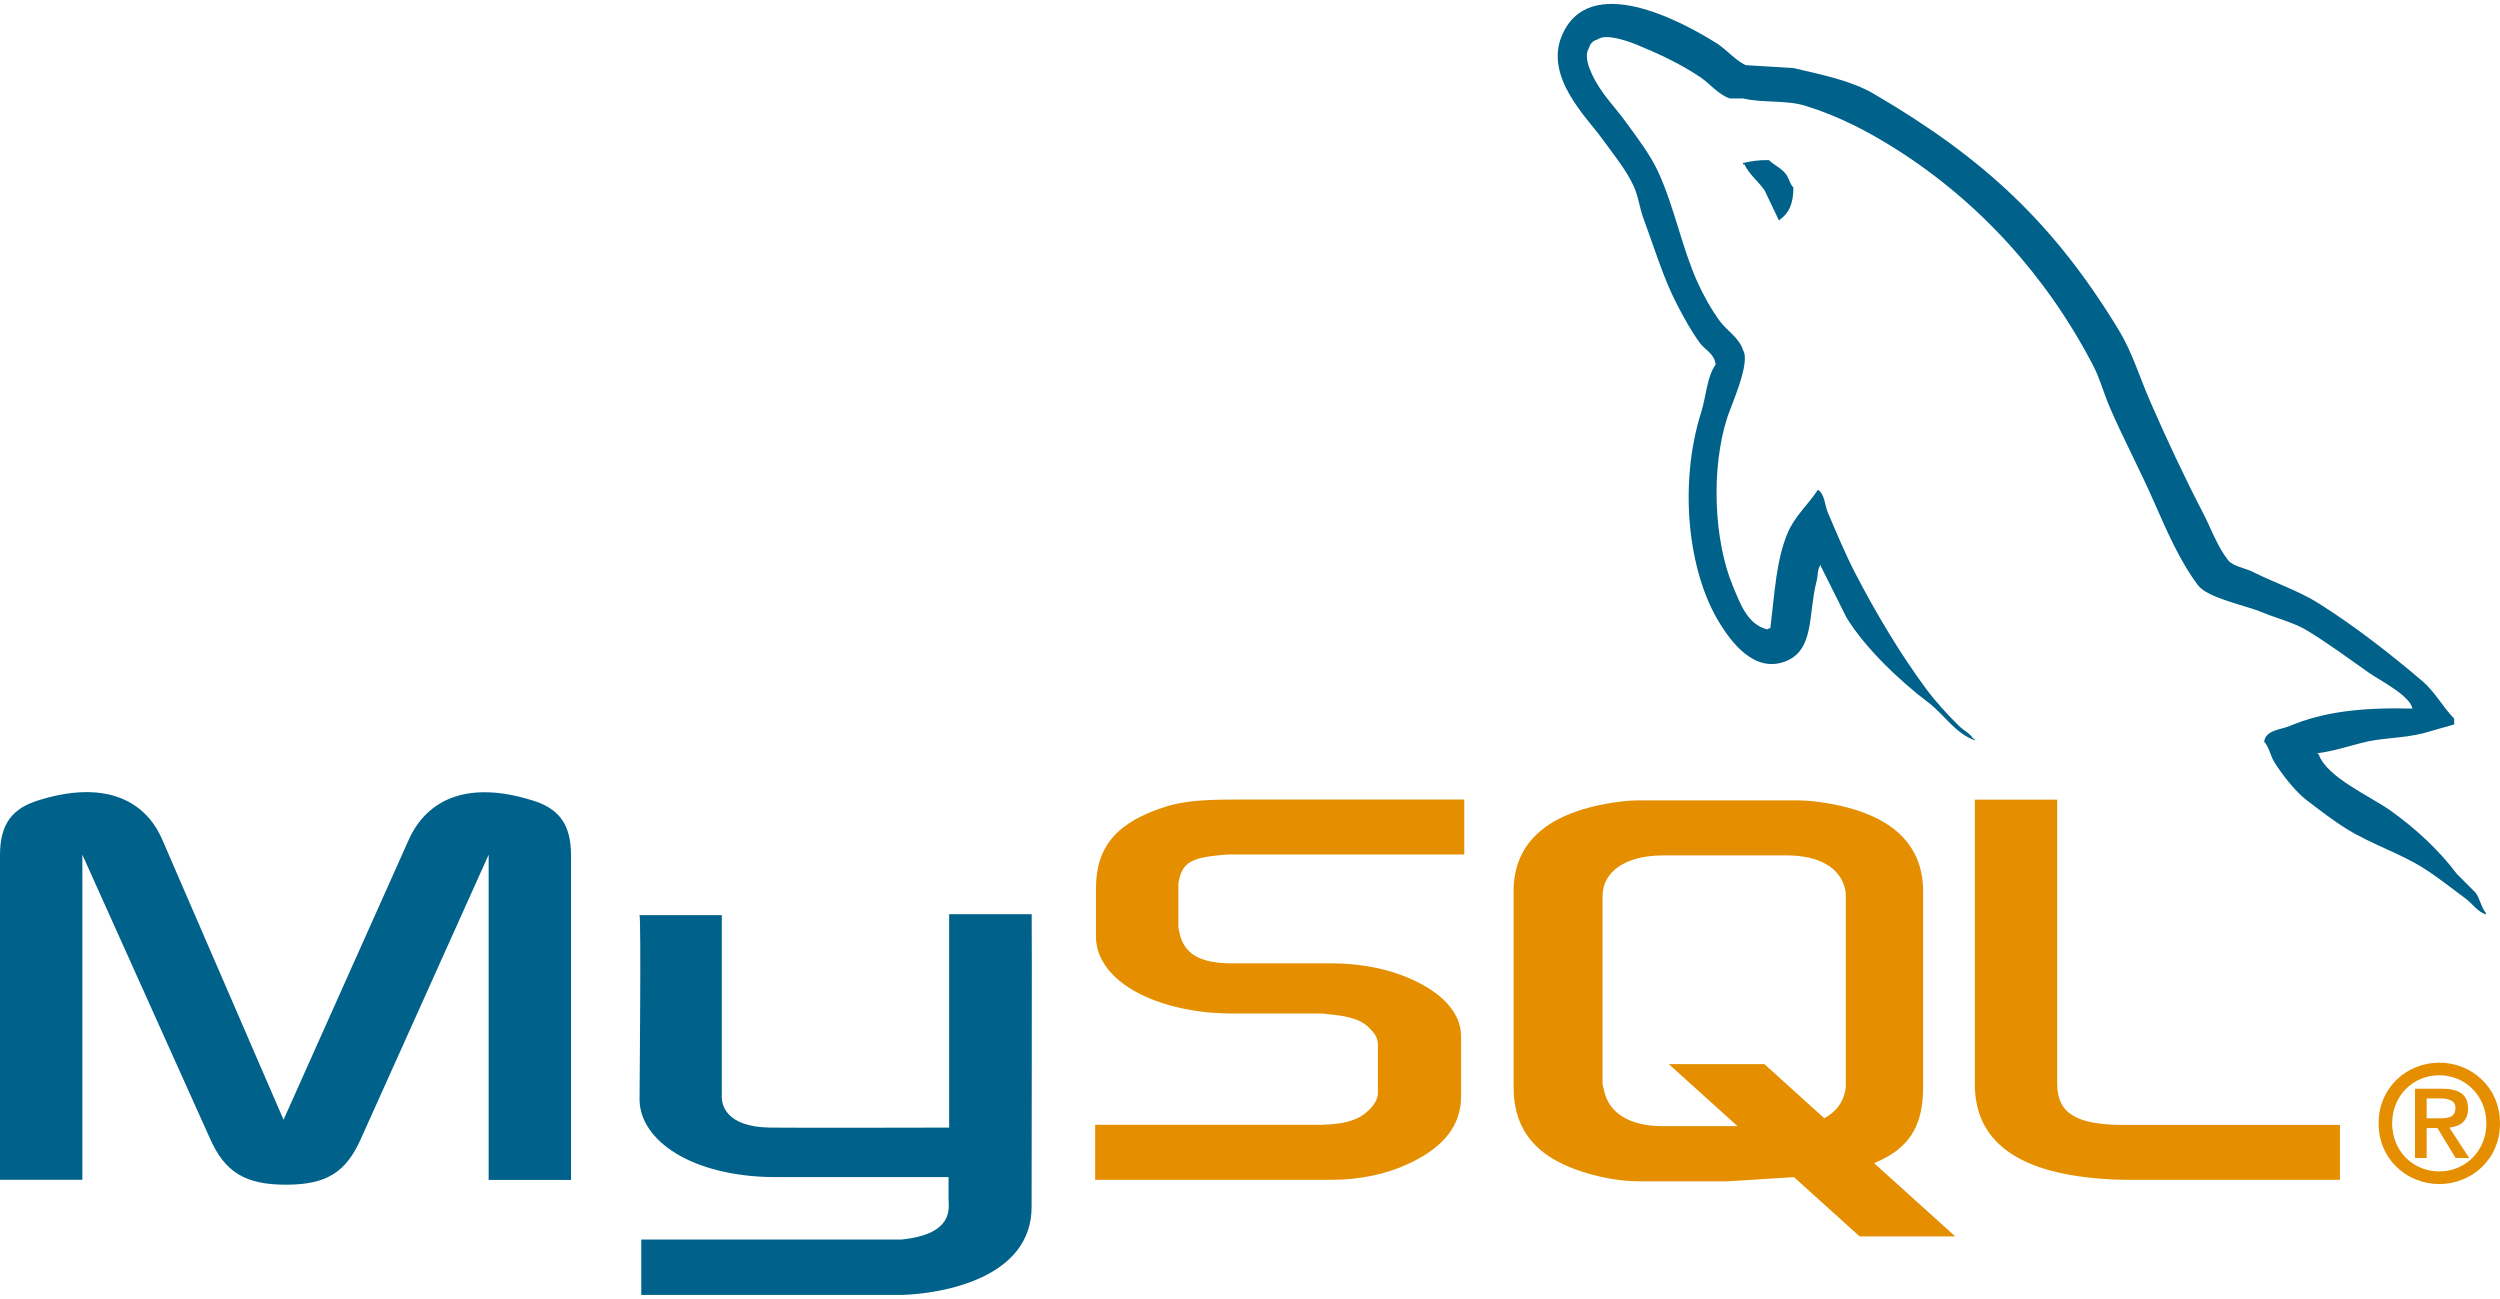
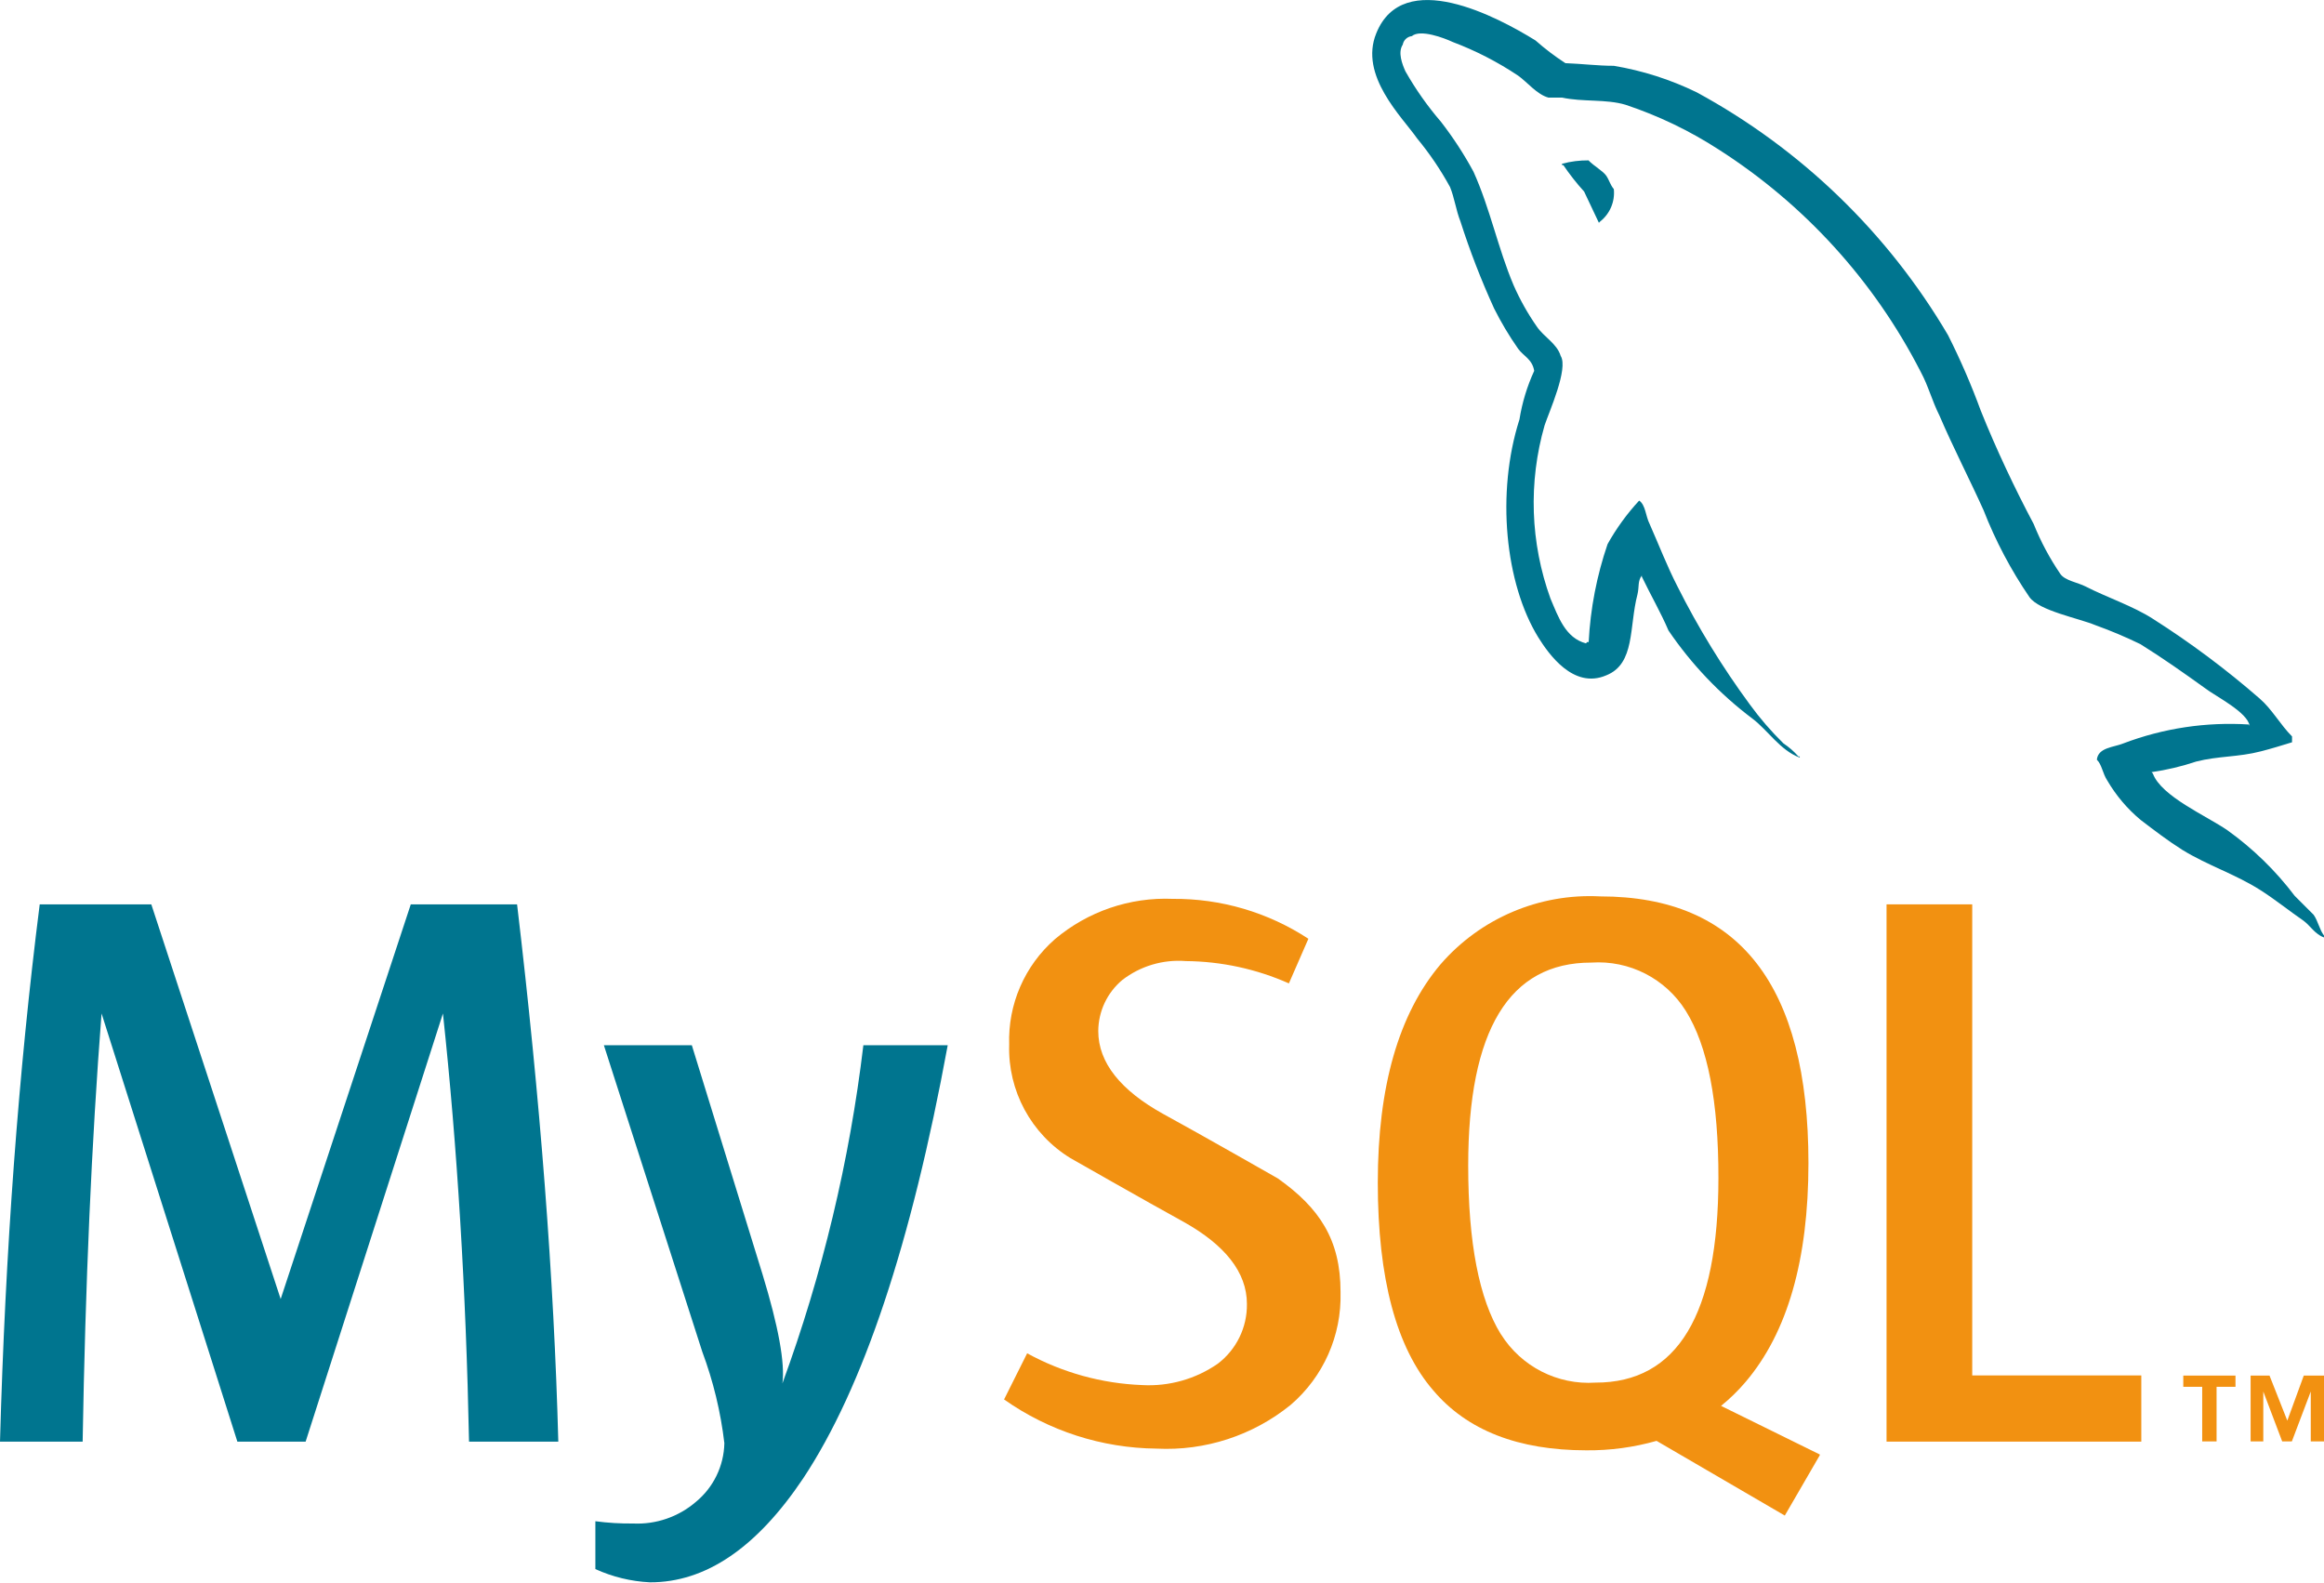
- <svg xmlns="http://www.w3.org/2000/svg" width="256" height="133" viewBox="0 0 204.8 105.765">
-   <path d="M0 96.334h6.747V69.7l10.445 23.227c1.232 2.8 2.92 3.806 6.228 3.806s4.93-.995 6.164-3.806L40.03 69.7v26.644h6.748v-26.6c0-2.595-1.04-3.85-3.18-4.498-5.125-1.6-8.564-.216-10.12 3.244l-10.25 22.923L13.3 68.48c-1.492-3.46-4.995-4.844-10.12-3.244C1.038 65.885 0 67.14 0 69.734v26.6zm52.386-21.686h6.745v14.68c-.063.798.256 2.67 3.952 2.727 1.886.03 14.554 0 14.672 0v-17.48h6.76c.03 0-.007 23.834-.006 23.936.037 5.878-7.294 7.155-10.672 7.254H52.533v-4.54l21.342-.001c4.342-.46 3.83-2.617 3.83-3.344v-1.77h-14.34c-6.672-.06-10.92-2.973-10.973-6.323-.005-.3.144-14.995-.004-15.14z" fill="#00618a" />
-   <path d="M89.716 96.334h19.398c2.27 0 4.477-.475 6.23-1.298 2.92-1.34 4.347-3.157 4.347-5.536v-4.93c0-1.947-1.622-3.763-4.8-4.974-1.687-.65-3.763-.995-5.774-.995h-8.175c-2.724 0-4.022-.822-4.346-2.638-.065-.216-.065-.4-.065-.606v-3.07c0-.173 0-.347.065-.563.324-1.384 1.038-1.774 3.438-2 .195 0 .454-.044.65-.044h19.268v-4.497h-18.944c-2.725 0-4.152.173-5.45.562C91.532 67 89.78 69 89.78 72.46v3.936c0 3.028 3.44 5.623 9.212 6.228.65.043 1.298.086 1.946.086h7.007c.26 0 .52 0 .714.044 2.14.173 3.05.562 3.698 1.34.4.4.52.78.52 1.2v3.936c0 .476-.324 1.082-.973 1.6-.584.52-1.557.865-2.855.952-.26 0-.454.043-.713.043h-18.62v4.498zm72.064-7.828c0 4.628 3.438 7.223 10.38 7.742a29.45 29.45 0 0 0 1.946.086h17.582v-4.498h-17.712c-3.957 0-5.45-.995-5.45-3.374v-23.27h-6.747v23.312zm-37.785.234V72.705c0-4.074 2.86-6.545 8.516-7.325a12.94 12.94 0 0 1 1.821-.13h12.807a13.87 13.87 0 0 1 1.886.13c5.656.78 8.516 3.25 8.516 7.325V88.74c0 3.305-1.215 5.074-4.015 6.227l6.646 6h-7.834l-5.377-4.854-5.413.343h-7.216c-1.235 0-2.535-.174-3.966-.564-4.3-1.17-6.37-3.424-6.37-7.152zm7.283-.4c0 .217.065.433.13.694.4 1.864 2.145 2.904 4.8 2.904h6.13l-5.63-5.083h7.834l4.9 4.433c.905-.482 1.5-1.22 1.7-2.167.065-.216.065-.433.065-.65V73.096c0-.173 0-.4-.065-.607-.4-1.733-2.146-2.73-4.746-2.73H136.22c-3 0-4.94 1.3-4.94 3.337v15.256z" fill="#e48e00" />
-   <g fill="#00618a">
-     <path d="M197.624 57.73c-4.147-.112-7.316.273-10.024 1.415-.77.325-1.997.333-2.123 1.298.423.443.49 1.105.825 1.65.647 1.047 1.74 2.45 2.713 3.184 1.064.803 2.16 1.663 3.303 2.36 2.03 1.238 4.296 1.945 6.25 3.184 1.152.73 2.296 1.65 3.42 2.476.555.408.93 1.042 1.65 1.297v-.118c-.38-.483-.477-1.147-.825-1.65l-1.533-1.533c-1.5-2-3.402-3.737-5.425-5.19-1.613-1.158-5.224-2.722-5.897-4.6l-.118-.118c1.144-.13 2.483-.543 3.54-.825 1.773-.475 3.358-.353 5.19-.825l2.477-.708v-.472c-.926-.95-1.586-2.207-2.595-3.066-2.64-2.25-5.523-4.495-8.49-6.37-1.646-1.04-3.68-1.714-5.425-2.595-.587-.296-1.618-.45-2.005-.944-.916-1.168-1.415-2.65-2.122-4-1.48-2.85-2.934-5.964-4.246-8.963-.895-2.045-1.48-4.062-2.594-5.897-5.355-8.804-11.12-14.118-20.048-19.34-1.9-1.11-4.187-1.55-6.605-2.123l-3.892-.236c-.792-.33-1.616-1.3-2.36-1.77-2.958-1.87-10.545-5.933-12.736-.6-1.383 3.373 2.067 6.664 3.302 8.374.866 1.2 1.976 2.543 2.594 3.892.407.886.478 1.775.826 2.713.857 2.3 1.603 4.823 2.712 6.958.56 1.08 1.178 2.218 1.887 3.184.435.593 1.18.854 1.297 1.77-.728 1.02-.77 2.6-1.18 3.892-1.843 5.812-1.148 13.035 1.533 17.337.823 1.32 2.76 4.152 5.425 3.066 2.33-.95 1.8-3.89 2.477-6.486.15-.59.058-1.02.354-1.415v.118l2.123 4.245c1.57 2.53 4.36 5.175 6.722 6.96 1.225.925 2.2 2.525 3.774 3.066v-.118h-.118c-.307-.48-.787-.677-1.18-1.06-.923-.905-1.95-2.03-2.713-3.066-2.15-2.918-4.048-6.11-5.778-9.435-.826-1.587-1.545-3.338-2.24-4.953-.268-.623-.265-1.564-.825-1.887-.763 1.184-1.887 2.14-2.477 3.538-.944 2.234-1.066 4.958-1.415 7.784-.207.074-.115.023-.236.118-1.642-.396-2.22-2.087-2.83-3.538-1.544-3.67-1.83-9.576-.472-13.798.35-1.092 1.94-4.534 1.297-5.543-.307-1.007-1.32-1.6-1.887-2.36-.7-.95-1.402-2.204-1.887-3.302-1.264-2.86-1.854-6.07-3.184-8.963-.636-1.382-1.71-2.78-2.594-4-.978-1.36-2.073-2.364-2.83-4-.27-.585-.636-1.52-.236-2.123a.93.93 0 0 1 .708-.708c.684-.527 2.59.175 3.302.472 1.89.786 3.47 1.534 5.072 2.595.77.5 1.547 1.496 2.476 1.77h1.06c1.66.382 3.52.12 5.07.59 2.742.833 5.198 2.13 7.43 3.538 6.798 4.292 12.355 10.402 16.157 17.7.612 1.173.876 2.294 1.415 3.538 1.087 2.5 2.456 5.093 3.538 7.547 1.08 2.45 2.13 4.92 3.656 6.958.802 1.07 3.9 1.646 5.307 2.24.987.417 2.603.852 3.538 1.415 1.785 1.077 3.515 2.36 5.19 3.54.837.59 3.41 1.883 3.538 2.948z" />
-     <path d="M144.91 12.798c-.865-.016-1.476.094-2.123.236v.118h.118c.412.848 1.14 1.393 1.65 2.123l1.18 2.476.118-.118c.73-.515 1.065-1.338 1.06-2.595-.293-.308-.336-.694-.59-1.062-.337-.49-1-.768-1.415-1.18z" fill-rule="evenodd" />
-   </g>
-   <path d="M194.855 91.708c0 2.97 2.347 4.972 4.972 4.972s4.972-2.002 4.972-4.972-2.347-4.972-4.972-4.972-4.972 2.002-4.972 4.972zm8.83 0c0 2.254-1.723 3.938-3.86 3.938-2.16 0-3.86-1.684-3.86-3.938s1.698-3.938 3.86-3.938c2.135 0 3.86 1.684 3.86 3.938zm-2.52 2.838h1.113l-1.63-2.492c.875-.093 1.537-.518 1.537-1.552 0-1.154-.73-1.63-2.134-1.63h-2.215v5.675h.955v-2.453h.888l1.485 2.453zm-2.374-3.25v-1.63h1.1c.57 0 1.26.106 1.26.77 0 .795-.623.862-1.34.862h-1.02z" fill="#e48e00" fill-rule="evenodd" />
+ <svg xmlns="http://www.w3.org/2000/svg" id="Layer_1" data-name="Layer 1" viewBox="0 0 122.88 83.67">
+   <defs>
+     <style>.cls-1,.cls-4{fill:#00758f;}.cls-2,.cls-3{fill:#f29111;}.cls-3,.cls-4{fill-rule:evenodd;}</style>
+   </defs>
+   <path class="cls-1" d="M29.54,76.23H24.8q-.24-12-1.38-22.64h0L16.16,76.23H12.55L5.37,53.59h0q-.79,10.19-1,22.64H0Q.42,61.08,2.1,47.82H8l6.84,20.87h0l6.88-20.87h5.62q1.84,15.52,2.18,28.41Zm0,0Z" />
+   <path class="cls-1" d="M50.11,55.27Q47.22,71,42.47,78.17q-3.69,5.51-8.1,5.5a7.89,7.89,0,0,1-2.89-.7V80.44a14.05,14.05,0,0,0,2,.12,4.74,4.74,0,0,0,3.31-1.14,4.13,4.13,0,0,0,1.51-3.11,20.77,20.77,0,0,0-1.17-4.84l-5.2-16.2h4.65l3.74,12.12q1.26,4.13,1.05,5.76a79.31,79.31,0,0,0,4.28-17.88Zm0,0Z" />
+   <path class="cls-2" d="M70.88,68.35a7.56,7.56,0,0,1-2.64,5.94,10.42,10.42,0,0,1-7.09,2.31A14.22,14.22,0,0,1,53.09,74l1.22-2.44a13.76,13.76,0,0,0,6.08,1.68,6.39,6.39,0,0,0,4-1.13,3.9,3.9,0,0,0,1.54-3.16c0-1.68-1.17-3.12-3.33-4.33-2-1.1-6-3.38-6-3.38a6.79,6.79,0,0,1-3.24-6,7.09,7.09,0,0,1,2.42-5.58,9.06,9.06,0,0,1,6.23-2.13,12.87,12.87,0,0,1,7.17,2.11L68.15,52a13.74,13.74,0,0,0-5.45-1.18,4.87,4.87,0,0,0-3.36,1,3.55,3.55,0,0,0-1.27,2.7c0,1.68,1.2,3.14,3.41,4.37,2,1.09,6.08,3.42,6.08,3.42,2.22,1.57,3.32,3.25,3.32,6Zm0,0Z" />
+   <path class="cls-3" d="M79.35,70.54c-1.14-1.85-1.72-4.82-1.72-8.91q0-10.74,6.51-10.73a5.45,5.45,0,0,1,5,2.56q1.73,2.77,1.72,8.84,0,10.82-6.5,10.81a5.47,5.47,0,0,1-5-2.56Zm16.87,6.37L91,74.34a9.72,9.72,0,0,0,1.3-1.27q3.32-3.91,3.32-11.57,0-14.1-11-14.1A10.44,10.44,0,0,0,76.16,51q-3.31,3.92-3.31,11.53t2.94,11c1.78,2.1,4.48,3.16,8.09,3.16a13.16,13.16,0,0,0,3.71-.5l6.78,3.95,1.85-3.19Zm0,0Z" />
+   <polygon class="cls-2" points="113.22 76.23 99.75 76.23 99.75 47.82 104.28 47.82 104.28 72.73 113.22 72.73 113.22 76.23 113.22 76.23" />
+   <path class="cls-2" d="M116.45,76.22h.75V73.33h1v-.59h-2.76v.59h1v2.89Zm5.72,0h.71V72.74h-1.07l-.87,2.38L120,72.74h-1v3.48h.67V73.58h0l1,2.64h.51l1-2.64v2.64Zm0,0Z" />
+   <path class="cls-4" d="M118.91,38.31a15.86,15.86,0,0,0-6.64,1c-.51.21-1.33.21-1.4.86.27.27.3.72.55,1.1a7.87,7.87,0,0,0,1.77,2.09c.72.55,1.44,1.1,2.2,1.58,1.33.82,2.84,1.3,4.13,2.13.76.48,1.51,1.09,2.27,1.61.37.27.61.72,1.09.89v-.1c-.24-.31-.31-.76-.55-1.1l-1-1a16.49,16.49,0,0,0-3.56-3.47c-1.1-.76-3.5-1.79-3.94-3l-.07-.07a13.51,13.51,0,0,0,2.36-.56c1.17-.3,2.23-.23,3.42-.54.55-.14,1.1-.31,1.65-.48v-.31c-.62-.62-1.06-1.44-1.71-2a46.9,46.9,0,0,0-5.65-4.22c-1.06-.68-2.43-1.13-3.56-1.71-.41-.21-1.09-.31-1.33-.66a13.87,13.87,0,0,1-1.41-2.64c-1-1.88-2-4-2.8-6A37.42,37.42,0,0,0,103,17.72,34.56,34.56,0,0,0,89.71,4.88a16.08,16.08,0,0,0-4.38-1.4c-.85,0-1.71-.11-2.56-.14a13.4,13.4,0,0,1-1.58-1.2c-2-1.24-7-3.91-8.42-.38C71.85,4,74.14,6.19,74.93,7.32a16.35,16.35,0,0,1,1.74,2.57c.24.59.31,1.21.55,1.82A41.7,41.7,0,0,0,79,16.31a16.86,16.86,0,0,0,1.27,2.13c.27.38.75.55.85,1.17a9.9,9.9,0,0,0-.78,2.57c-1.24,3.88-.76,8.68,1,11.53.54.86,1.85,2.75,3.59,2,1.54-.61,1.2-2.57,1.65-4.28.1-.42,0-.69.23-1v.06c.48,1,1,1.89,1.41,2.85A19.65,19.65,0,0,0,92.66,38c.82.62,1.47,1.68,2.5,2.06V40h-.07a4,4,0,0,0-.79-.69,16.31,16.31,0,0,1-1.78-2.06A43.24,43.24,0,0,1,88.69,31c-.55-1.07-1-2.24-1.47-3.3-.21-.41-.21-1-.55-1.23A12,12,0,0,0,85,28.77a19,19,0,0,0-1,5.18c-.14,0-.07,0-.14.07-1.09-.28-1.47-1.41-1.88-2.37a14.85,14.85,0,0,1-.31-9.16c.24-.72,1.27-3,.85-3.67-.2-.66-.89-1-1.26-1.55a12.77,12.77,0,0,1-1.23-2.19c-.82-1.93-1.24-4.05-2.12-6a19.24,19.24,0,0,0-1.72-2.64,16.78,16.78,0,0,1-1.88-2.67c-.17-.38-.41-1-.14-1.41a.55.55,0,0,1,.48-.45c.45-.38,1.71.1,2.16.31A17.11,17.11,0,0,1,80.27,4c.48.34,1,1,1.6,1.16h.72c1.1.24,2.33.07,3.36.38a21.63,21.63,0,0,1,4.93,2.37,30.37,30.37,0,0,1,10.67,11.74c.42.78.59,1.51,1,2.33.72,1.68,1.61,3.4,2.33,5a22.85,22.85,0,0,0,2.43,4.6c.52.72,2.57,1.1,3.49,1.48a23.92,23.92,0,0,1,2.37,1c1.16.72,2.32,1.54,3.42,2.33.54.42,2.26,1.27,2.36,2Zm0,0Z" />
+   <path class="cls-4" d="M84,8.48a5.2,5.2,0,0,0-1.41.18v.07h.07a12.56,12.56,0,0,0,1.1,1.4c.27.55.51,1.1.78,1.65l.07-.07A1.93,1.93,0,0,0,85.33,10c-.2-.24-.24-.48-.41-.72s-.65-.51-.92-.79Zm0,0Z" />
</svg>
